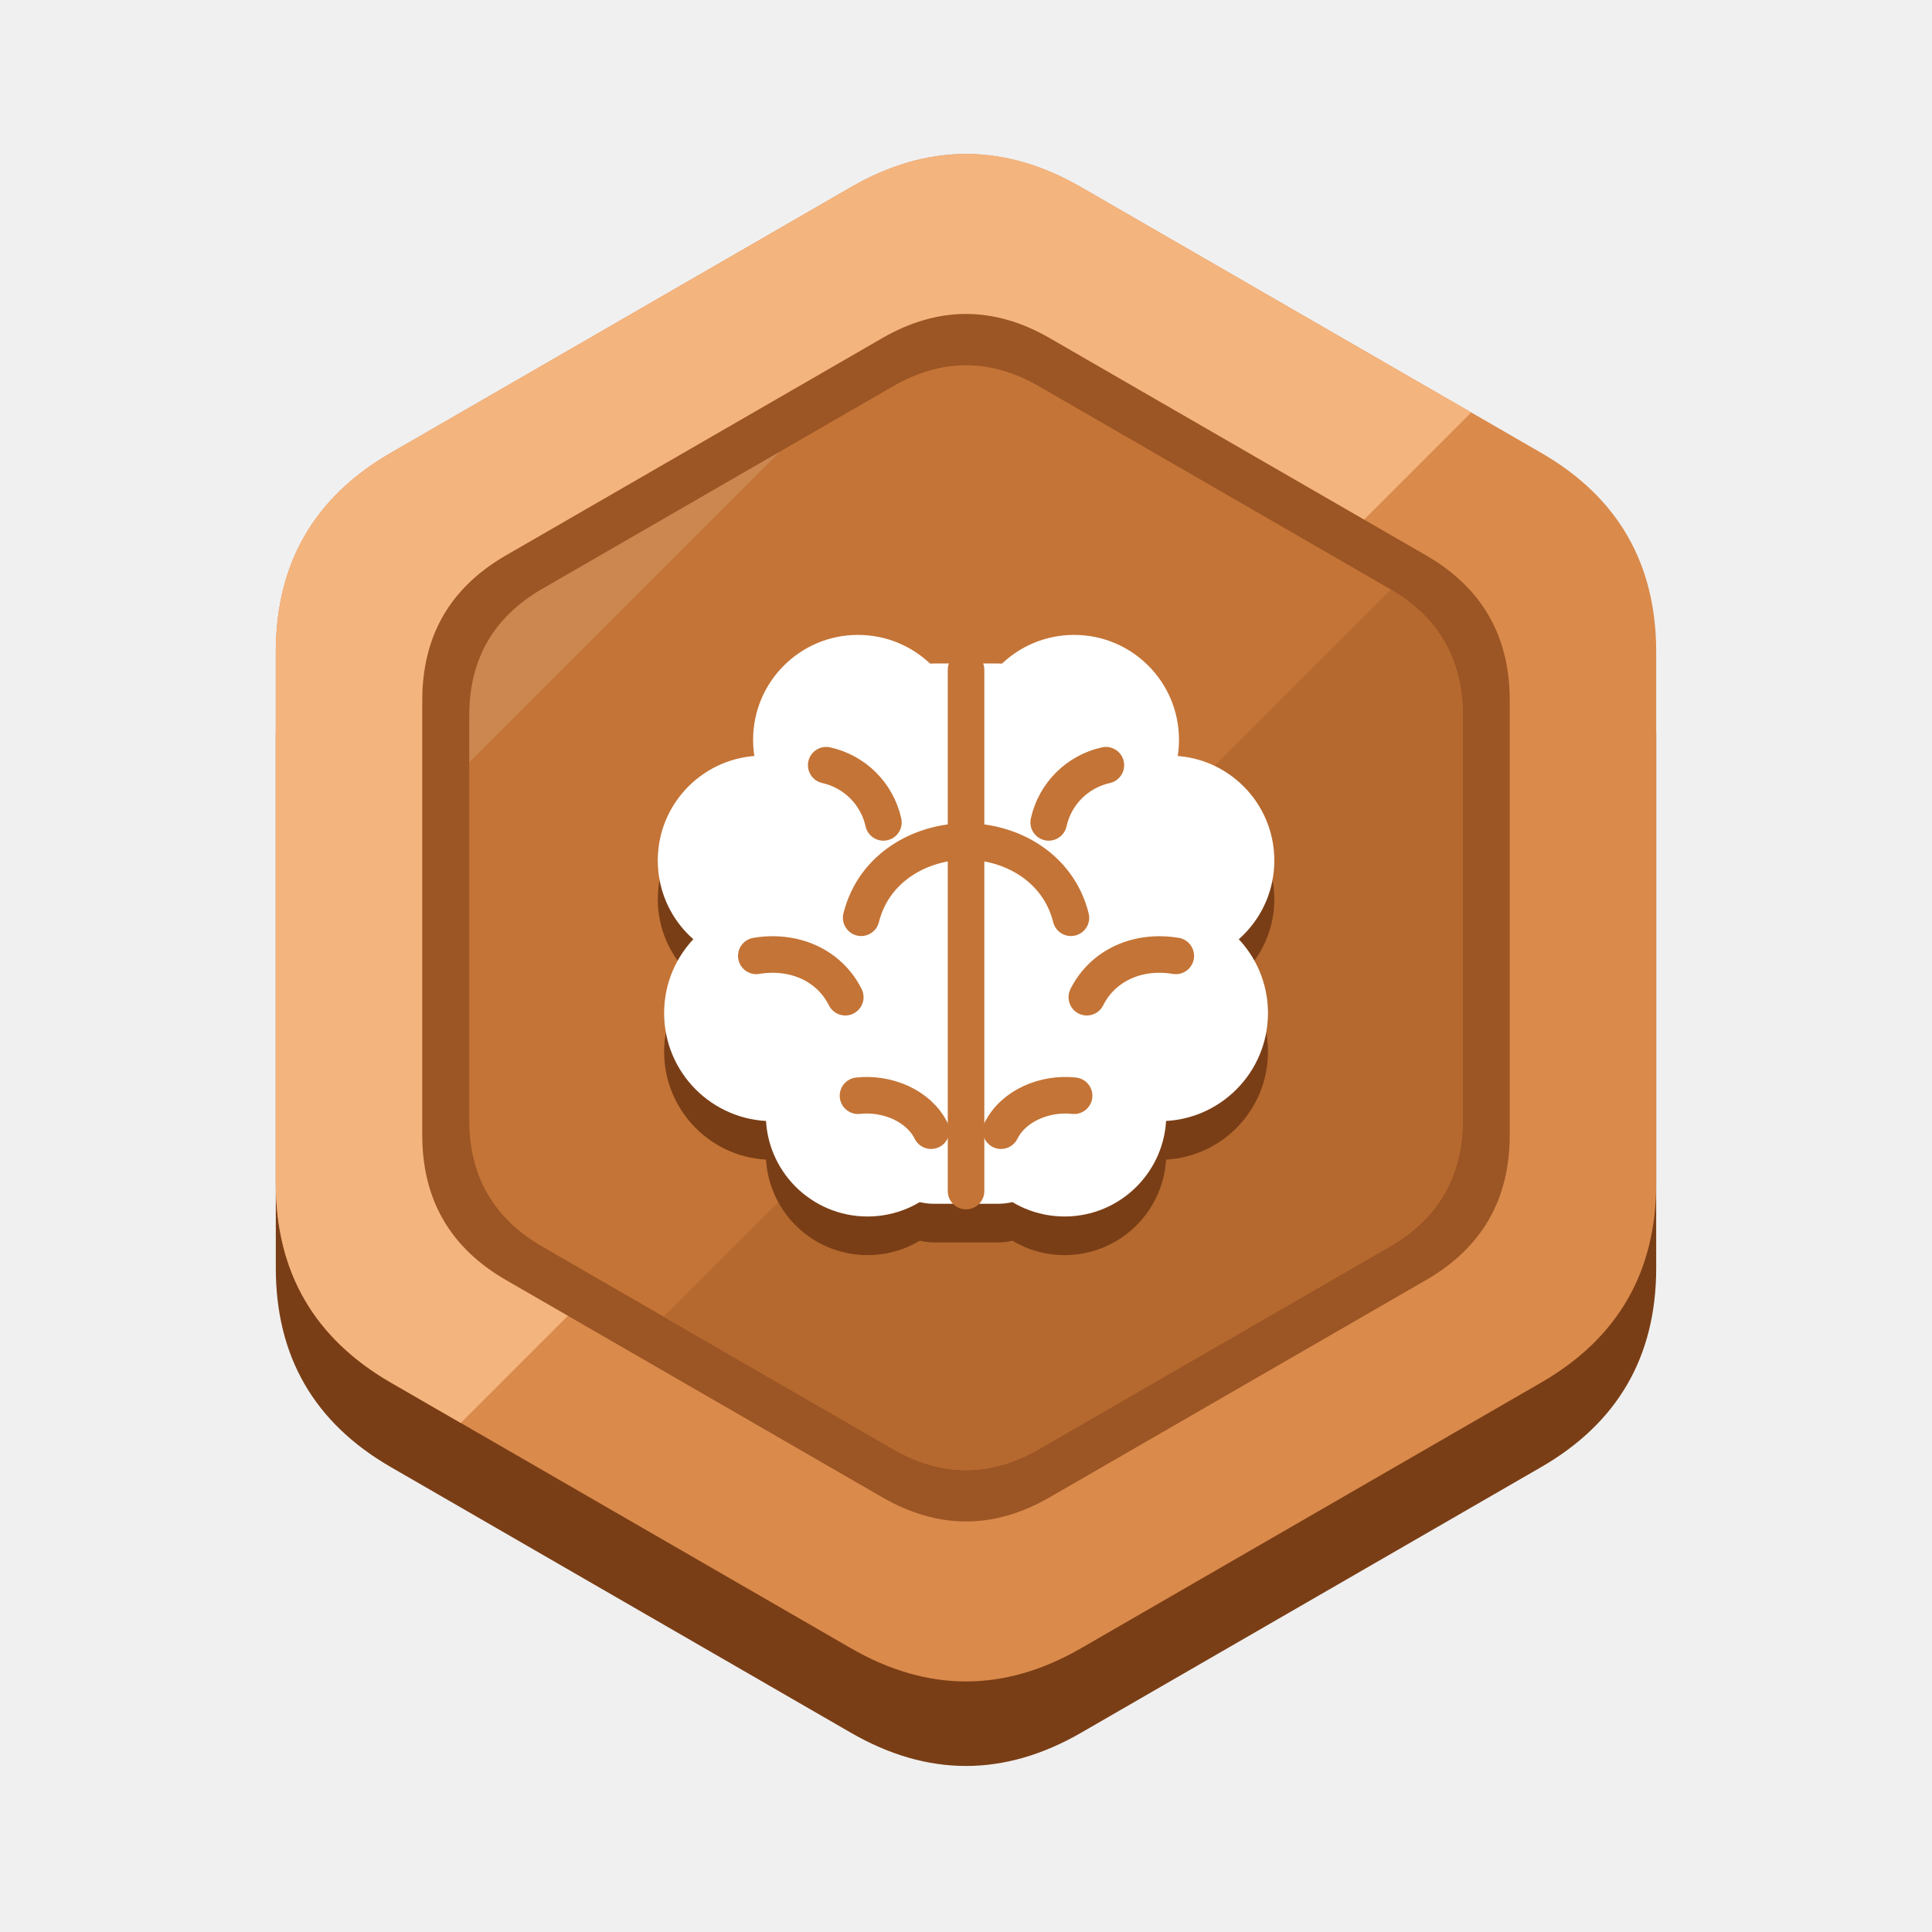
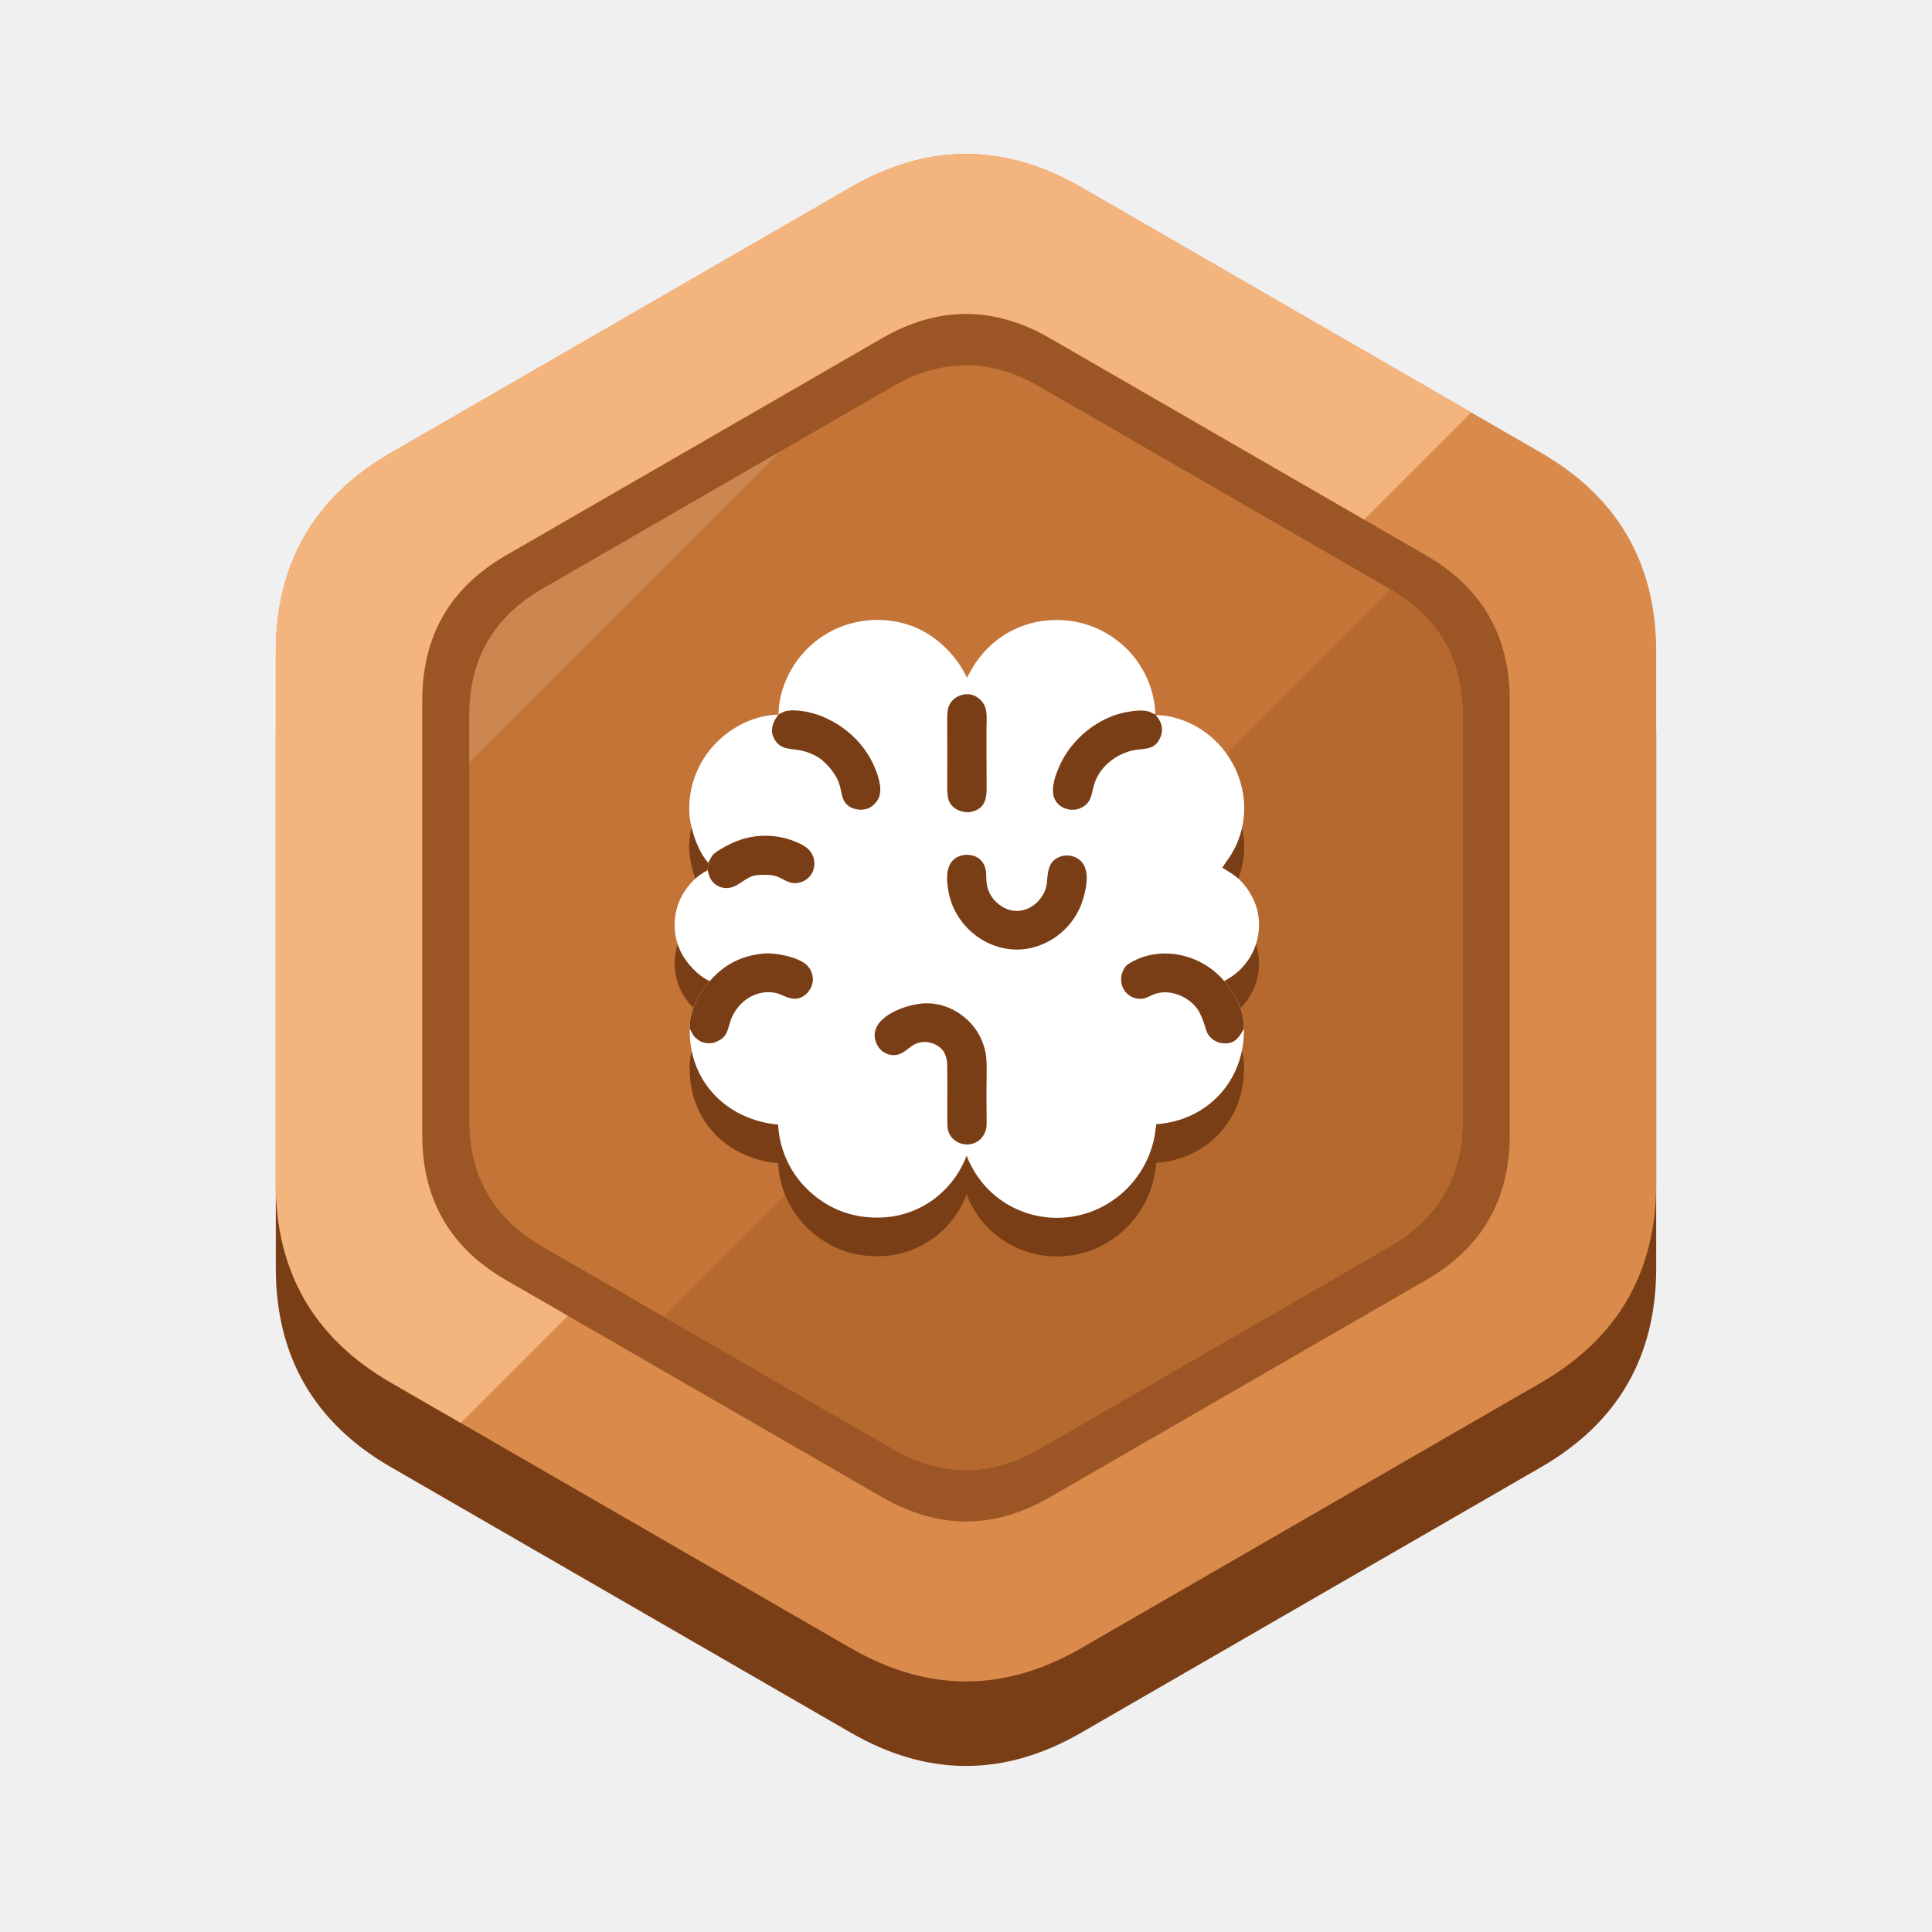
<svg xmlns="http://www.w3.org/2000/svg" viewBox="0 0 160 160" width="160" height="160">
  <defs>
    <clipPath id="A-memoire-bronze-o">
      <path d="M70.47 15.50Q80.00 10.00 89.53 15.50L127.63 37.50Q137.16 43.00 137.16 54.00L137.16 98.00Q137.16 109.00 127.63 114.50L89.53 136.50Q80.00 142.00 70.47 136.50L32.37 114.50Q22.84 109.00 22.84 98.00L22.84 54.00Q22.84 43.00 32.37 37.50Z" />
    </clipPath>
    <clipPath id="A-memoire-bronze-f">
      <path d="M73.94 32.00Q80.00 28.50 86.06 32.00L115.07 48.75Q121.14 52.25 121.14 59.25L121.14 92.75Q121.14 99.75 115.07 103.25L86.06 120.00Q80.00 123.50 73.94 120.00L44.93 103.25Q38.86 99.75 38.86 92.75L38.86 59.25Q38.86 52.25 44.93 48.75Z" />
    </clipPath>
  </defs>
  <g fill="#7A3E16" transform="translate(0 7)">
    <path d="M70.47 15.50Q80.00 10.00 89.53 15.50L127.63 37.50Q137.16 43.00 137.16 54.00L137.16 98.00Q137.16 109.00 127.63 114.50L89.53 136.50Q80.00 142.00 70.47 136.50L32.37 114.50Q22.84 109.00 22.84 98.00L22.84 54.00Q22.84 43.00 32.37 37.50Z" />
  </g>
  <g fill="#DA8A4B">
    <path d="M70.47 15.50Q80.00 10.00 89.53 15.50L127.63 37.50Q137.16 43.00 137.16 54.00L137.16 98.00Q137.16 109.00 127.63 114.50L89.53 136.50Q80.00 142.00 70.47 136.50L32.37 114.50Q22.84 109.00 22.84 98.00L22.84 54.00Q22.84 43.00 32.37 37.50Z" />
  </g>
  <g fill="#F4B47E" clip-path="url(#A-memoire-bronze-o)">
    <polygon points="480,-324 -320,476 -320,-324" />
  </g>
  <g fill="#9C5524">
    <path d="M73.07 28.00Q80.00 24.00 86.93 28.00L118.11 46.00Q125.03 50.00 125.03 58.00L125.03 94.00Q125.03 102.00 118.11 106.00L86.93 124.00Q80.00 128.00 73.07 124.00L41.89 106.00Q34.97 102.00 34.97 94.00L34.97 58.00Q34.97 50.00 41.89 46.00Z" />
  </g>
  <g fill="#C47436">
    <path d="M73.94 32.00Q80.00 28.50 86.06 32.00L115.07 48.75Q121.14 52.25 121.14 59.25L121.14 92.75Q121.14 99.75 115.07 103.25L86.06 120.00Q80.00 123.50 73.94 120.00L44.93 103.25Q38.86 99.75 38.86 92.75L38.86 59.25Q38.86 52.25 44.93 48.75Z" />
  </g>
  <g fill="#B5692F" clip-path="url(#A-memoire-bronze-f)">
    <polygon points="480,-316 -320,484 480,476" />
  </g>
  <g fill="#FFFFFF" fill-opacity="0.13" clip-path="url(#A-memoire-bronze-f)">
    <polygon points="20,70 74,16 86,16 20,82" />
  </g>
-   <g fill="#7A3E16" stroke="#7A3E16" stroke-width="0" transform="translate(48.42 47.62) scale(2.632)">
-     <circle cx="8.6" cy="6.4" r="3.3" />
-     <circle cx="15.4" cy="6.4" r="3.3" />
-     <circle cx="5.6" cy="10.2" r="3.3" />
-     <circle cx="18.4" cy="10.2" r="3.3" />
-     <circle cx="5.9" cy="15.0" r="3.4" />
-     <circle cx="18.1" cy="15.0" r="3.4" />
-     <circle cx="8.9" cy="18.2" r="3.2" />
-     <circle cx="15.1" cy="18.2" r="3.2" />
-     <circle cx="9.6" cy="12.0" r="3.8" />
-     <circle cx="14.4" cy="12.0" r="3.8" />
-     <rect x="9" y="4" width="6" height="17" rx="2" />
+   <g fill="#7A3E16" transform="translate(47 46.2) scale(0.0645)">
+     <path d="M270.782 250.643C271.329 237.248 272.958 227.054 277.541 214.276C288.915 181.977 312.811 155.615 343.841 141.133C375.02 126.747 410.65 125.391 442.833 137.367C472.658 148.535 499.703 174.684 512.797 203.567C519.916 190.476 524.641 181.958 534.85 170.649C557.108 145.619 588.631 130.777 622.104 129.568C655.989 127.812 689.155 139.767 714.128 162.737C738.713 185.137 753.339 216.424 754.759 249.653C755.322 251.151 754.838 250.775 755.913 251.264C766.261 252.063 772.894 252.714 782.93 255.731C856.064 277.72 892.415 364.128 852.208 430.425C848.666 436.265 844.208 441.69 840.691 447.378C846.928 451.21 853.513 455.097 859.189 459.688C871.599 469.728 881.869 486.6 885.632 502.046C890.61 522.711 887.182 544.507 876.102 562.647C867.689 576.282 857.161 585.605 843.121 592.967C858.095 612.551 868.696 628.754 868.482 654.473C869.4 720.682 821.881 772.073 755.989 776.79C755.116 782.206 754.629 787.706 753.585 793.087C744.24 841.261 707.814 880.449 660.298 892.879C604.818 907.393 546.446 882.709 519.302 832.058C517.048 827.851 513.866 821.694 512.622 817.137C506.141 832.411 500.24 843.163 489.11 855.82C468.111 879.664 438.538 894.241 406.838 896.376C370.68 898.657 339.089 888.252 311.974 864.149C287.045 841.928 272.071 810.635 270.406 777.282C204.35 771.241 155.597 721.763 156.945 654.465C156.131 631.529 167.735 609.87 182.535 593.084C166.887 585.763 152.465 570.062 145.01 554.591C136.106 535.649 135.066 513.952 142.119 494.246C148.426 476.456 162.762 458.939 179.958 450.803C179.915 446.981 180.397 444.851 180.726 441.136C166.99 426.197 156.79 395.059 156.304 374.758C155.445 342.633 167.472 311.5 189.705 288.296C210.516 266.468 240.195 251.53 270.567 250.901L270.782 250.643Z" />
+     <path d="M182.535 593.084C200.908 571.963 223.041 560.419 251.406 557.64C266.267 556.184 295.573 561.795 306.805 572.111C311.863 576.842 314.816 583.401 315.003 590.324C315.339 602.927 304.368 615.937 291.624 615.701C283.708 615.554 278.374 612.02 271.245 609.317C254.338 603.977 236.305 609.332 223.801 621.308C218.153 626.782 213.647 633.322 210.544 640.549C205.842 651.725 206.64 663.526 193.731 669.611C188.909 671.884 187.405 672.875 181.554 672.831C174.142 672.776 169.592 670.538 164.22 665.708C160.233 662.123 158.854 656.837 156.945 654.465C156.131 631.529 167.735 609.87 182.535 593.084Z" />
+     <path d="M868.482 654.473C867.286 655.697 866.139 658.44 865.113 660.012C860.215 667.512 854.996 672.907 845.344 673.011C834.315 673.385 823.822 667.267 820.193 656.417C816.185 644.435 813.149 632.173 803.624 622.869C791.07 610.605 771.753 603.833 754.552 609.405C748.17 611.472 742.508 616.098 735.416 615.773C720.654 615.656 710.12 603.852 710.856 589.256C710.933 583.548 714.536 574.659 719.56 571.411C759.731 545.448 813.596 557.891 843.121 592.967C858.095 612.551 868.696 628.754 868.482 654.473Z" />
+     <path d="M755.913 251.264C755.868 251.575 755.823 251.887 755.779 252.199C757.972 254.815 759.754 257.36 761.149 260.385C763.826 266.223 764.013 272.899 761.668 278.877C755.042 296.016 743.122 294.155 729.022 296.268C723.426 297.158 717.972 298.785 712.804 301.108C696.023 308.681 681.938 322.213 676.374 339.942C672.327 352.836 673.433 364.408 658.557 370.949C645.717 376.594 629.098 370.624 624.615 356.961C620.279 343.749 627.325 326.12 632.859 314.19C646.526 285.444 672.809 261.981 702.882 251.536C713.299 247.977 733.168 243.876 744.287 246.417C748.871 247.464 750.378 248.784 754.234 250.669L754.759 249.653C755.322 251.151 754.838 250.775 755.913 251.264Z" />
+     <path d="M270.782 250.643C272.968 249.687 278.285 246.776 280.04 246.393C293.818 243.389 313.593 247.864 326.234 252.918C355.976 264.81 381.175 287.967 393.92 317.486C398.657 328.458 404.587 345.529 399.801 357.324C397.717 362.81 391.5 369.239 385.83 371.355C379.112 373.862 370.757 373.38 364.302 370.259C351.669 364.151 352.631 351.819 349.138 340.631C344.634 326.207 331.095 310.204 317.655 303.26C311.465 300.121 304.86 297.877 298.039 296.596C283.773 293.985 270.501 296.325 263.497 277.582C261.034 270.99 263.404 262.605 266.765 256.764C267.764 255.028 269.939 252.286 270.567 250.901L270.782 250.643Z" />
+     <path d="M180.726 441.136C182.032 438.541 185.239 432.073 187.32 430.204C195.206 423.125 212.421 414.746 222.067 411.578C247.855 402.964 276.025 405.103 300.216 417.513C307.629 421.301 313.132 426.015 315.766 434.312C317.875 440.908 317.255 448.073 314.045 454.209C310.766 460.227 305.135 464.612 298.498 466.317C285.688 469.676 280.067 463.087 269.075 458.833C261.444 455.88 252.29 456.33 244.3 456.845C227.949 457.899 219.616 474.024 203.475 473.587C199.287 473.512 195.197 472.309 191.636 470.105C184.495 465.666 181.755 459.112 180.07 451.336L179.958 450.803C179.915 446.981 180.397 444.851 180.726 441.136Z" />
+     <path d="M508.794 431.103C523.886 429.516 535.659 437.134 537.343 453.052C537.834 457.695 537.502 462.453 538.1 467.08C538.714 472.226 540.31 477.206 542.802 481.75C548.224 491.46 557.255 498.641 567.937 501.735C590.275 508.024 613.048 489.198 615.422 467.273C616.768 454.839 616.229 441.37 629.586 434.495C635.661 431.437 642.694 430.886 649.171 432.96C675.145 441.519 666.333 475.819 659.544 494.848C657.315 500.271 654.995 505.022 651.859 510.005C638.994 530.582 618.459 545.185 594.799 550.582C546.549 561.233 498.884 527.116 489.458 479.668C485.708 460.792 484.234 435.467 508.794 431.103Z" />
+     <path d="M456.472 621.709C476.677 620.496 495.18 627.266 510.526 640.237C526.161 653.353 535.947 672.141 537.734 692.47C538.714 704.981 537.818 725.03 537.884 738.257L538.072 765.733C538.099 769.943 538.362 777.704 537.696 781.621C536.868 786.502 534.672 791.047 531.362 794.729C519.545 807.941 497.075 804.274 489.883 788.294C487.866 783.811 487.798 780.37 487.655 775.625L487.676 720.813C487.646 715.856 487.509 710.691 487.565 705.726C487.697 694.26 486.448 683.973 476.291 676.877C466.217 669.839 452.976 669.137 442.546 676.052C435.573 680.675 430.456 686.776 421.589 687.91C415.135 688.675 408.649 686.771 403.632 682.639C398.429 678.332 394.642 670.375 394.374 663.734C393.285 636.812 436.443 622.909 456.472 621.709Z" />
+     <path d="M510.957 224.688C516.739 224.196 522.499 225.861 527.126 229.363C540.455 239.26 538.014 252.859 537.966 267.535L537.967 300.117L538.039 333.26C538.1 353.196 540.664 372.864 514.62 376.349C501.692 375.917 489.874 369.447 488.151 355.41C487.238 347.971 487.574 340.353 487.575 332.855L487.594 296.044L487.51 265.714C487.489 259.385 487.324 253.378 487.928 247.059C489.126 234.527 498.669 226.101 510.957 224.688Z" />
  </g>
-   <g transform="translate(48.42 44.42) scale(2.632)">
-     <g fill="#FFFFFF" stroke="#FFFFFF" stroke-width="0">
-       <circle cx="8.6" cy="6.4" r="3.3" />
+   <g transform="translate(47 43) scale(0.0645)">
+     <g fill="#FFFFFF">
+       <path d="M270.782 250.643C271.329 237.248 272.958 227.054 277.541 214.276C288.915 181.977 312.811 155.615 343.841 141.133C375.02 126.747 410.65 125.391 442.833 137.367C472.658 148.535 499.703 174.684 512.797 203.567C519.916 190.476 524.641 181.958 534.85 170.649C557.108 145.619 588.631 130.777 622.104 129.568C655.989 127.812 689.155 139.767 714.128 162.737C738.713 185.137 753.339 216.424 754.759 249.653C755.322 251.151 754.838 250.775 755.913 251.264C766.261 252.063 772.894 252.714 782.93 255.731C856.064 277.72 892.415 364.128 852.208 430.425C848.666 436.265 844.208 441.69 840.691 447.378C846.928 451.21 853.513 455.097 859.189 459.688C871.599 469.728 881.869 486.6 885.632 502.046C890.61 522.711 887.182 544.507 876.102 562.647C867.689 576.282 857.161 585.605 843.121 592.967C858.095 612.551 868.696 628.754 868.482 654.473C869.4 720.682 821.881 772.073 755.989 776.79C755.116 782.206 754.629 787.706 753.585 793.087C744.24 841.261 707.814 880.449 660.298 892.879C604.818 907.393 546.446 882.709 519.302 832.058C517.048 827.851 513.866 821.694 512.622 817.137C506.141 832.411 500.24 843.163 489.11 855.82C468.111 879.664 438.538 894.241 406.838 896.376C370.68 898.657 339.089 888.252 311.974 864.149C287.045 841.928 272.071 810.635 270.406 777.282C204.35 771.241 155.597 721.763 156.945 654.465C156.131 631.529 167.735 609.87 182.535 593.084C166.887 585.763 152.465 570.062 145.01 554.591C136.106 535.649 135.066 513.952 142.119 494.246C148.426 476.456 162.762 458.939 179.958 450.803C179.915 446.981 180.397 444.851 180.726 441.136C166.99 426.197 156.79 395.059 156.304 374.758C155.445 342.633 167.472 311.5 189.705 288.296C210.516 266.468 240.195 251.53 270.567 250.901L270.782 250.643Z" />
    </g>
-     <g fill="#FFFFFF" stroke="#FFFFFF" stroke-width="0">
-       <circle cx="15.4" cy="6.4" r="3.3" />
-     </g>
-     <g fill="#FFFFFF" stroke="#FFFFFF" stroke-width="0">
-       <circle cx="5.6" cy="10.2" r="3.3" />
-     </g>
-     <g fill="#FFFFFF" stroke="#FFFFFF" stroke-width="0">
-       <circle cx="18.4" cy="10.2" r="3.3" />
-     </g>
-     <g fill="#FFFFFF" stroke="#FFFFFF" stroke-width="0">
-       <circle cx="5.9" cy="15.0" r="3.4" />
-     </g>
-     <g fill="#FFFFFF" stroke="#FFFFFF" stroke-width="0">
-       <circle cx="18.1" cy="15.0" r="3.4" />
-     </g>
-     <g fill="#FFFFFF" stroke="#FFFFFF" stroke-width="0">
-       <circle cx="8.9" cy="18.2" r="3.2" />
-     </g>
-     <g fill="#FFFFFF" stroke="#FFFFFF" stroke-width="0">
-       <circle cx="15.1" cy="18.2" r="3.2" />
-     </g>
-     <g fill="#FFFFFF" stroke="#FFFFFF" stroke-width="0">
-       <circle cx="9.6" cy="12.0" r="3.8" />
-     </g>
-     <g fill="#FFFFFF" stroke="#FFFFFF" stroke-width="0">
-       <circle cx="14.4" cy="12.0" r="3.8" />
-     </g>
-     <g fill="#FFFFFF" stroke="#FFFFFF" stroke-width="0">
-       <rect x="9" y="4" width="6" height="17" rx="2" />
-     </g>
-     <path d="M12 4.2V20.6" fill="none" stroke="#C47436" stroke-width="1.15" stroke-linecap="round" stroke-linejoin="round" />
-     <path d="M12 9.6c-1.4 0-2.9.8-3.3 2.4" fill="none" stroke="#C47436" stroke-width="1.15" stroke-linecap="round" stroke-linejoin="round" />
-     <path d="M12 9.6c1.4 0 2.9.8 3.3 2.4" fill="none" stroke="#C47436" stroke-width="1.15" stroke-linecap="round" stroke-linejoin="round" />
-     <path d="M5.4 13.2c1.2-.2 2.3.3 2.8 1.3" fill="none" stroke="#C47436" stroke-width="1.15" stroke-linecap="round" stroke-linejoin="round" />
-     <path d="M18.6 13.2c-1.2-.2-2.3.3-2.8 1.3" fill="none" stroke="#C47436" stroke-width="1.15" stroke-linecap="round" stroke-linejoin="round" />
-     <path d="M8.6 17.6c.9-.1 1.9.3 2.3 1.1" fill="none" stroke="#C47436" stroke-width="1.15" stroke-linecap="round" stroke-linejoin="round" />
-     <path d="M15.4 17.6c-.9-.1-1.9.3-2.3 1.1" fill="none" stroke="#C47436" stroke-width="1.15" stroke-linecap="round" stroke-linejoin="round" />
-     <path d="M7.6 7.2c.9.2 1.6.9 1.8 1.8" fill="none" stroke="#C47436" stroke-width="1.15" stroke-linecap="round" stroke-linejoin="round" />
-     <path d="M16.4 7.2c-.9.2-1.6.9-1.8 1.8" fill="none" stroke="#C47436" stroke-width="1.15" stroke-linecap="round" stroke-linejoin="round" />
+     <path fill="#7A3E16" d="M182.535 593.084C200.908 571.963 223.041 560.419 251.406 557.64C266.267 556.184 295.573 561.795 306.805 572.111C311.863 576.842 314.816 583.401 315.003 590.324C315.339 602.927 304.368 615.937 291.624 615.701C283.708 615.554 278.374 612.02 271.245 609.317C254.338 603.977 236.305 609.332 223.801 621.308C218.153 626.782 213.647 633.322 210.544 640.549C205.842 651.725 206.64 663.526 193.731 669.611C188.909 671.884 187.405 672.875 181.554 672.831C174.142 672.776 169.592 670.538 164.22 665.708C160.233 662.123 158.854 656.837 156.945 654.465C156.131 631.529 167.735 609.87 182.535 593.084Z" />
+     <path fill="#7A3E16" d="M868.482 654.473C867.286 655.697 866.139 658.44 865.113 660.012C860.215 667.512 854.996 672.907 845.344 673.011C834.315 673.385 823.822 667.267 820.193 656.417C816.185 644.435 813.149 632.173 803.624 622.869C791.07 610.605 771.753 603.833 754.552 609.405C748.17 611.472 742.508 616.098 735.416 615.773C720.654 615.656 710.12 603.852 710.856 589.256C710.933 583.548 714.536 574.659 719.56 571.411C759.731 545.448 813.596 557.891 843.121 592.967C858.095 612.551 868.696 628.754 868.482 654.473Z" />
+     <path fill="#7A3E16" d="M755.913 251.264C755.868 251.575 755.823 251.887 755.779 252.199C757.972 254.815 759.754 257.36 761.149 260.385C763.826 266.223 764.013 272.899 761.668 278.877C755.042 296.016 743.122 294.155 729.022 296.268C723.426 297.158 717.972 298.785 712.804 301.108C696.023 308.681 681.938 322.213 676.374 339.942C672.327 352.836 673.433 364.408 658.557 370.949C645.717 376.594 629.098 370.624 624.615 356.961C620.279 343.749 627.325 326.12 632.859 314.19C646.526 285.444 672.809 261.981 702.882 251.536C713.299 247.977 733.168 243.876 744.287 246.417C748.871 247.464 750.378 248.784 754.234 250.669L754.759 249.653C755.322 251.151 754.838 250.775 755.913 251.264Z" />
+     <path fill="#7A3E16" d="M270.782 250.643C272.968 249.687 278.285 246.776 280.04 246.393C293.818 243.389 313.593 247.864 326.234 252.918C355.976 264.81 381.175 287.967 393.92 317.486C398.657 328.458 404.587 345.529 399.801 357.324C397.717 362.81 391.5 369.239 385.83 371.355C379.112 373.862 370.757 373.38 364.302 370.259C351.669 364.151 352.631 351.819 349.138 340.631C344.634 326.207 331.095 310.204 317.655 303.26C311.465 300.121 304.86 297.877 298.039 296.596C283.773 293.985 270.501 296.325 263.497 277.582C261.034 270.99 263.404 262.605 266.765 256.764C267.764 255.028 269.939 252.286 270.567 250.901L270.782 250.643Z" />
+     <path fill="#7A3E16" d="M180.726 441.136C182.032 438.541 185.239 432.073 187.32 430.204C195.206 423.125 212.421 414.746 222.067 411.578C247.855 402.964 276.025 405.103 300.216 417.513C307.629 421.301 313.132 426.015 315.766 434.312C317.875 440.908 317.255 448.073 314.045 454.209C310.766 460.227 305.135 464.612 298.498 466.317C285.688 469.676 280.067 463.087 269.075 458.833C261.444 455.88 252.29 456.33 244.3 456.845C227.949 457.899 219.616 474.024 203.475 473.587C199.287 473.512 195.197 472.309 191.636 470.105C184.495 465.666 181.755 459.112 180.07 451.336L179.958 450.803C179.915 446.981 180.397 444.851 180.726 441.136Z" />
+     <path fill="#7A3E16" d="M508.794 431.103C523.886 429.516 535.659 437.134 537.343 453.052C537.834 457.695 537.502 462.453 538.1 467.08C538.714 472.226 540.31 477.206 542.802 481.75C548.224 491.46 557.255 498.641 567.937 501.735C590.275 508.024 613.048 489.198 615.422 467.273C616.768 454.839 616.229 441.37 629.586 434.495C635.661 431.437 642.694 430.886 649.171 432.96C675.145 441.519 666.333 475.819 659.544 494.848C657.315 500.271 654.995 505.022 651.859 510.005C638.994 530.582 618.459 545.185 594.799 550.582C546.549 561.233 498.884 527.116 489.458 479.668C485.708 460.792 484.234 435.467 508.794 431.103Z" />
+     <path fill="#7A3E16" d="M456.472 621.709C476.677 620.496 495.18 627.266 510.526 640.237C526.161 653.353 535.947 672.141 537.734 692.47C538.714 704.981 537.818 725.03 537.884 738.257L538.072 765.733C538.099 769.943 538.362 777.704 537.696 781.621C536.868 786.502 534.672 791.047 531.362 794.729C519.545 807.941 497.075 804.274 489.883 788.294C487.866 783.811 487.798 780.37 487.655 775.625L487.676 720.813C487.646 715.856 487.509 710.691 487.565 705.726C487.697 694.26 486.448 683.973 476.291 676.877C466.217 669.839 452.976 669.137 442.546 676.052C435.573 680.675 430.456 686.776 421.589 687.91C415.135 688.675 408.649 686.771 403.632 682.639C398.429 678.332 394.642 670.375 394.374 663.734C393.285 636.812 436.443 622.909 456.472 621.709Z" />
+     <path fill="#7A3E16" d="M510.957 224.688C516.739 224.196 522.499 225.861 527.126 229.363C540.455 239.26 538.014 252.859 537.966 267.535L537.967 300.117L538.039 333.26C538.1 353.196 540.664 372.864 514.62 376.349C501.692 375.917 489.874 369.447 488.151 355.41C487.238 347.971 487.574 340.353 487.575 332.855L487.594 296.044L487.51 265.714C487.489 259.385 487.324 253.378 487.928 247.059C489.126 234.527 498.669 226.101 510.957 224.688Z" />
  </g>
</svg>
